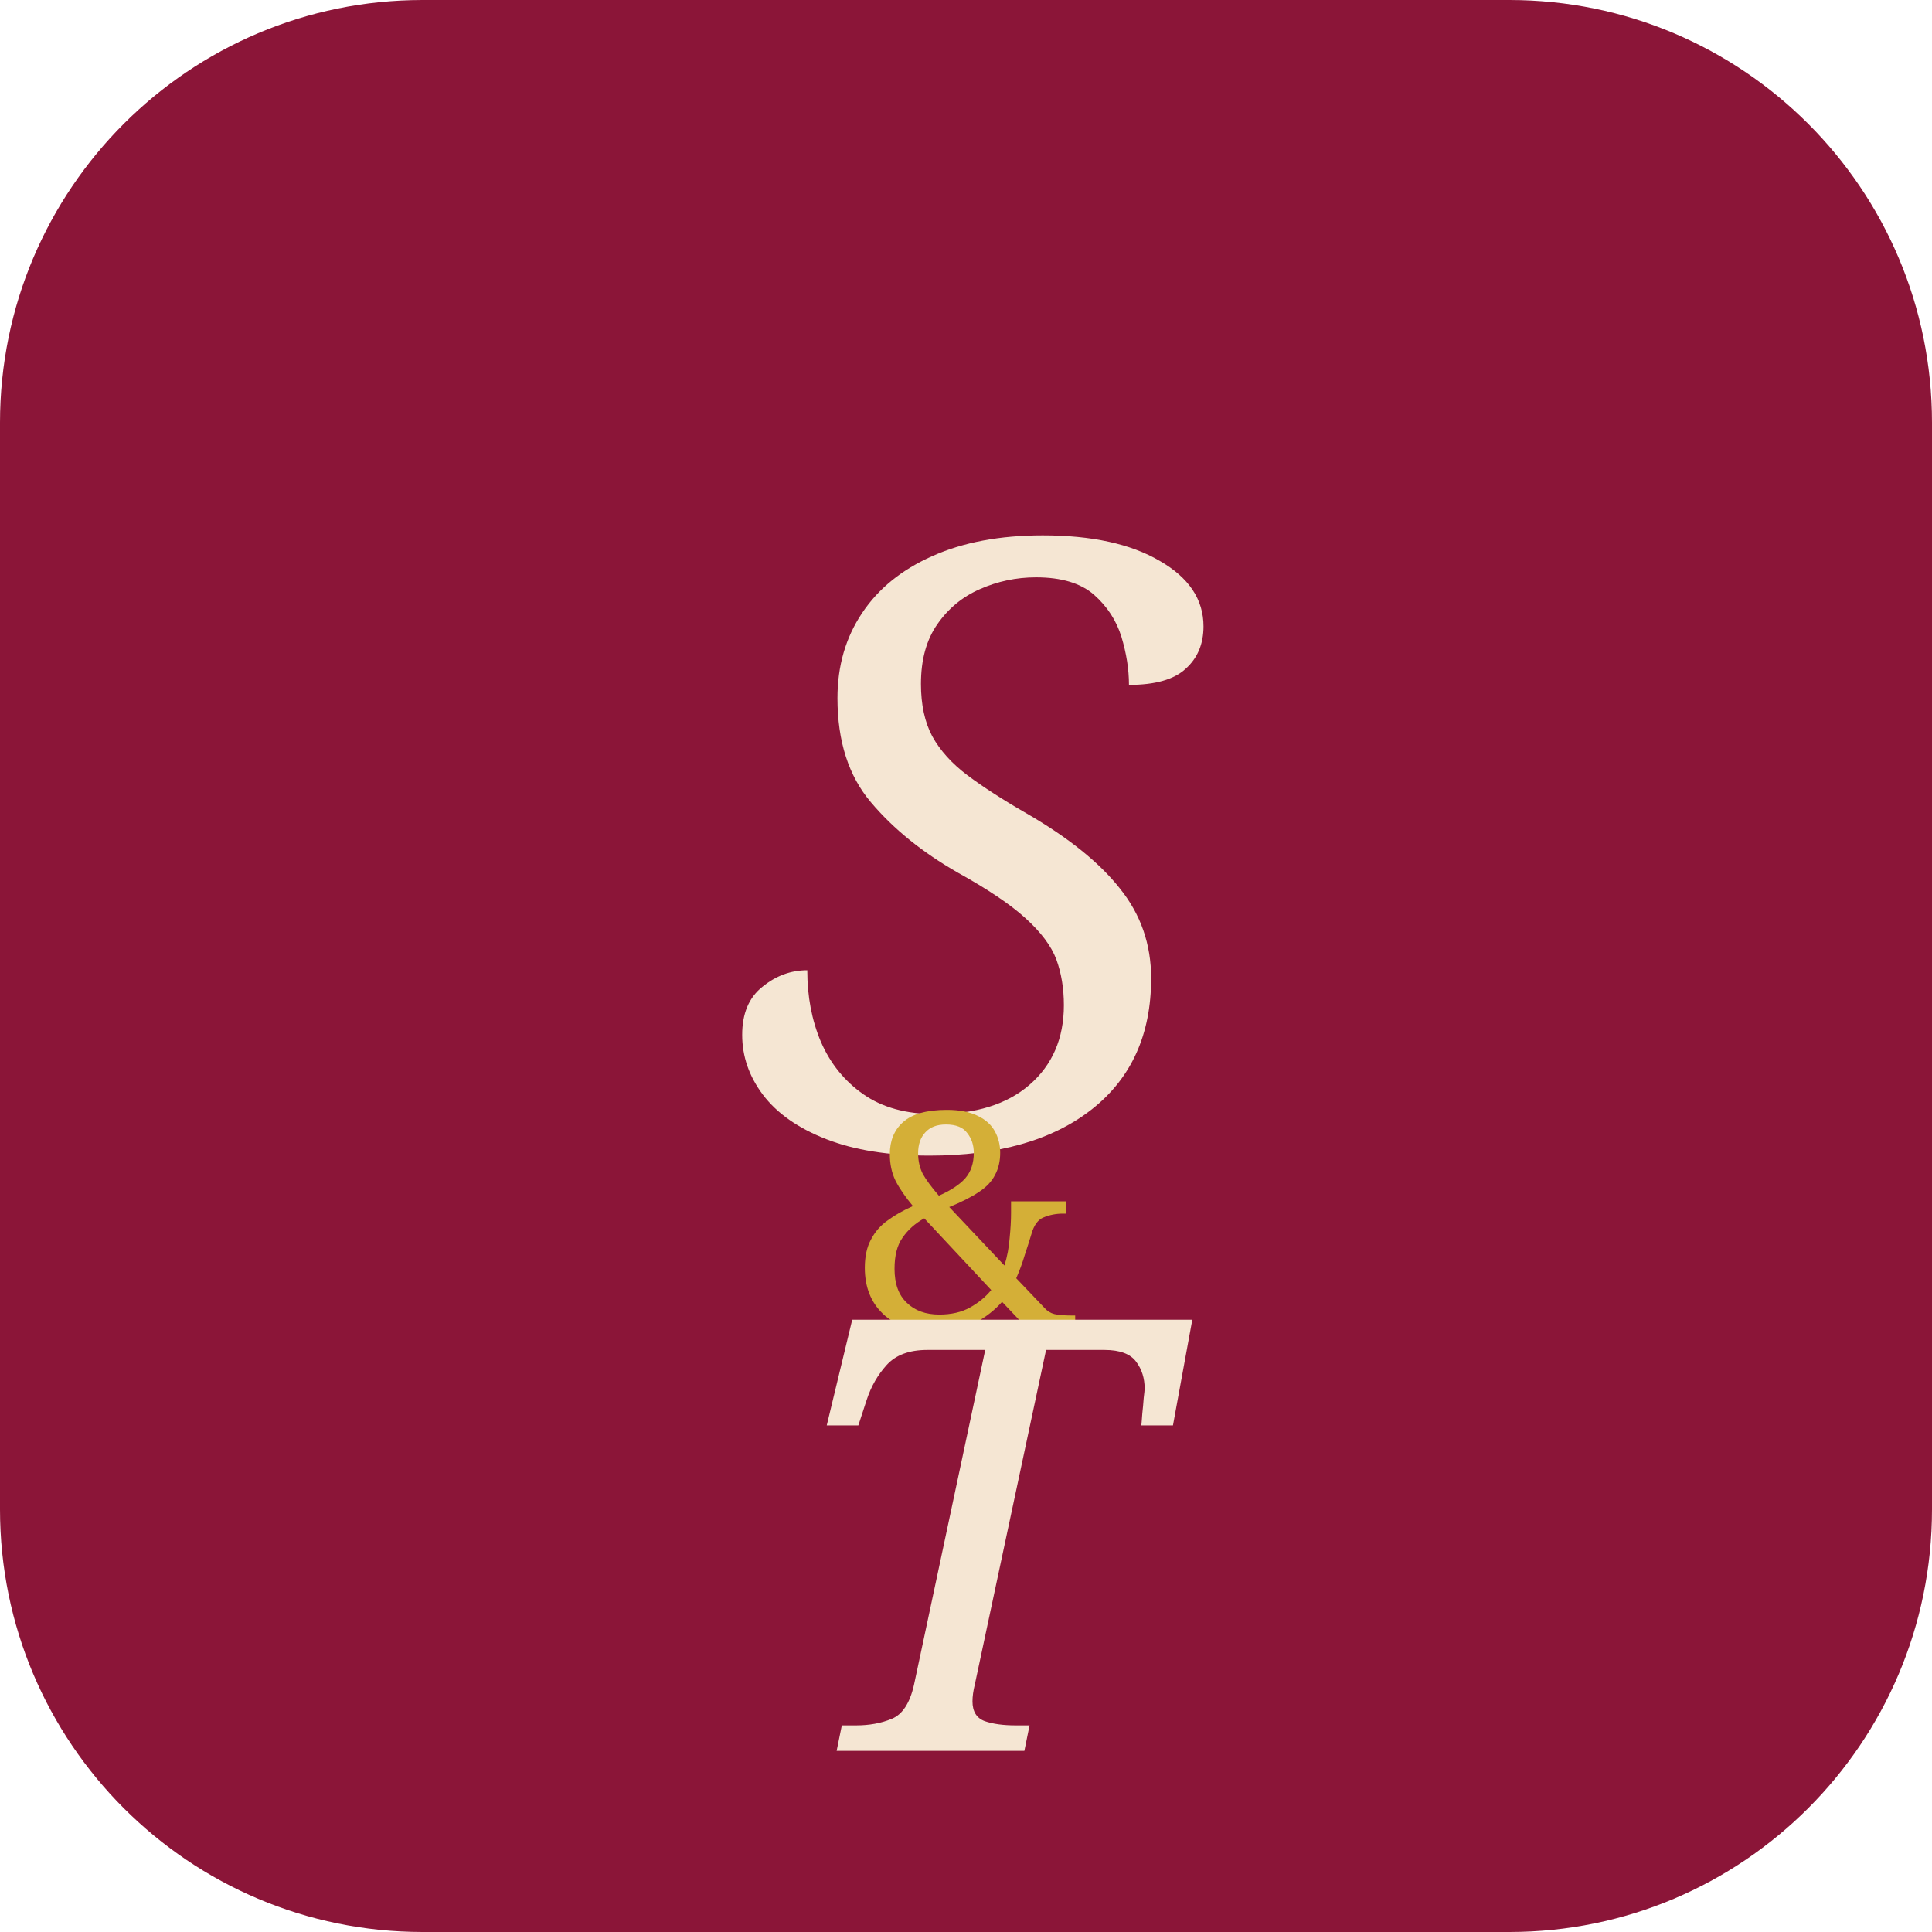
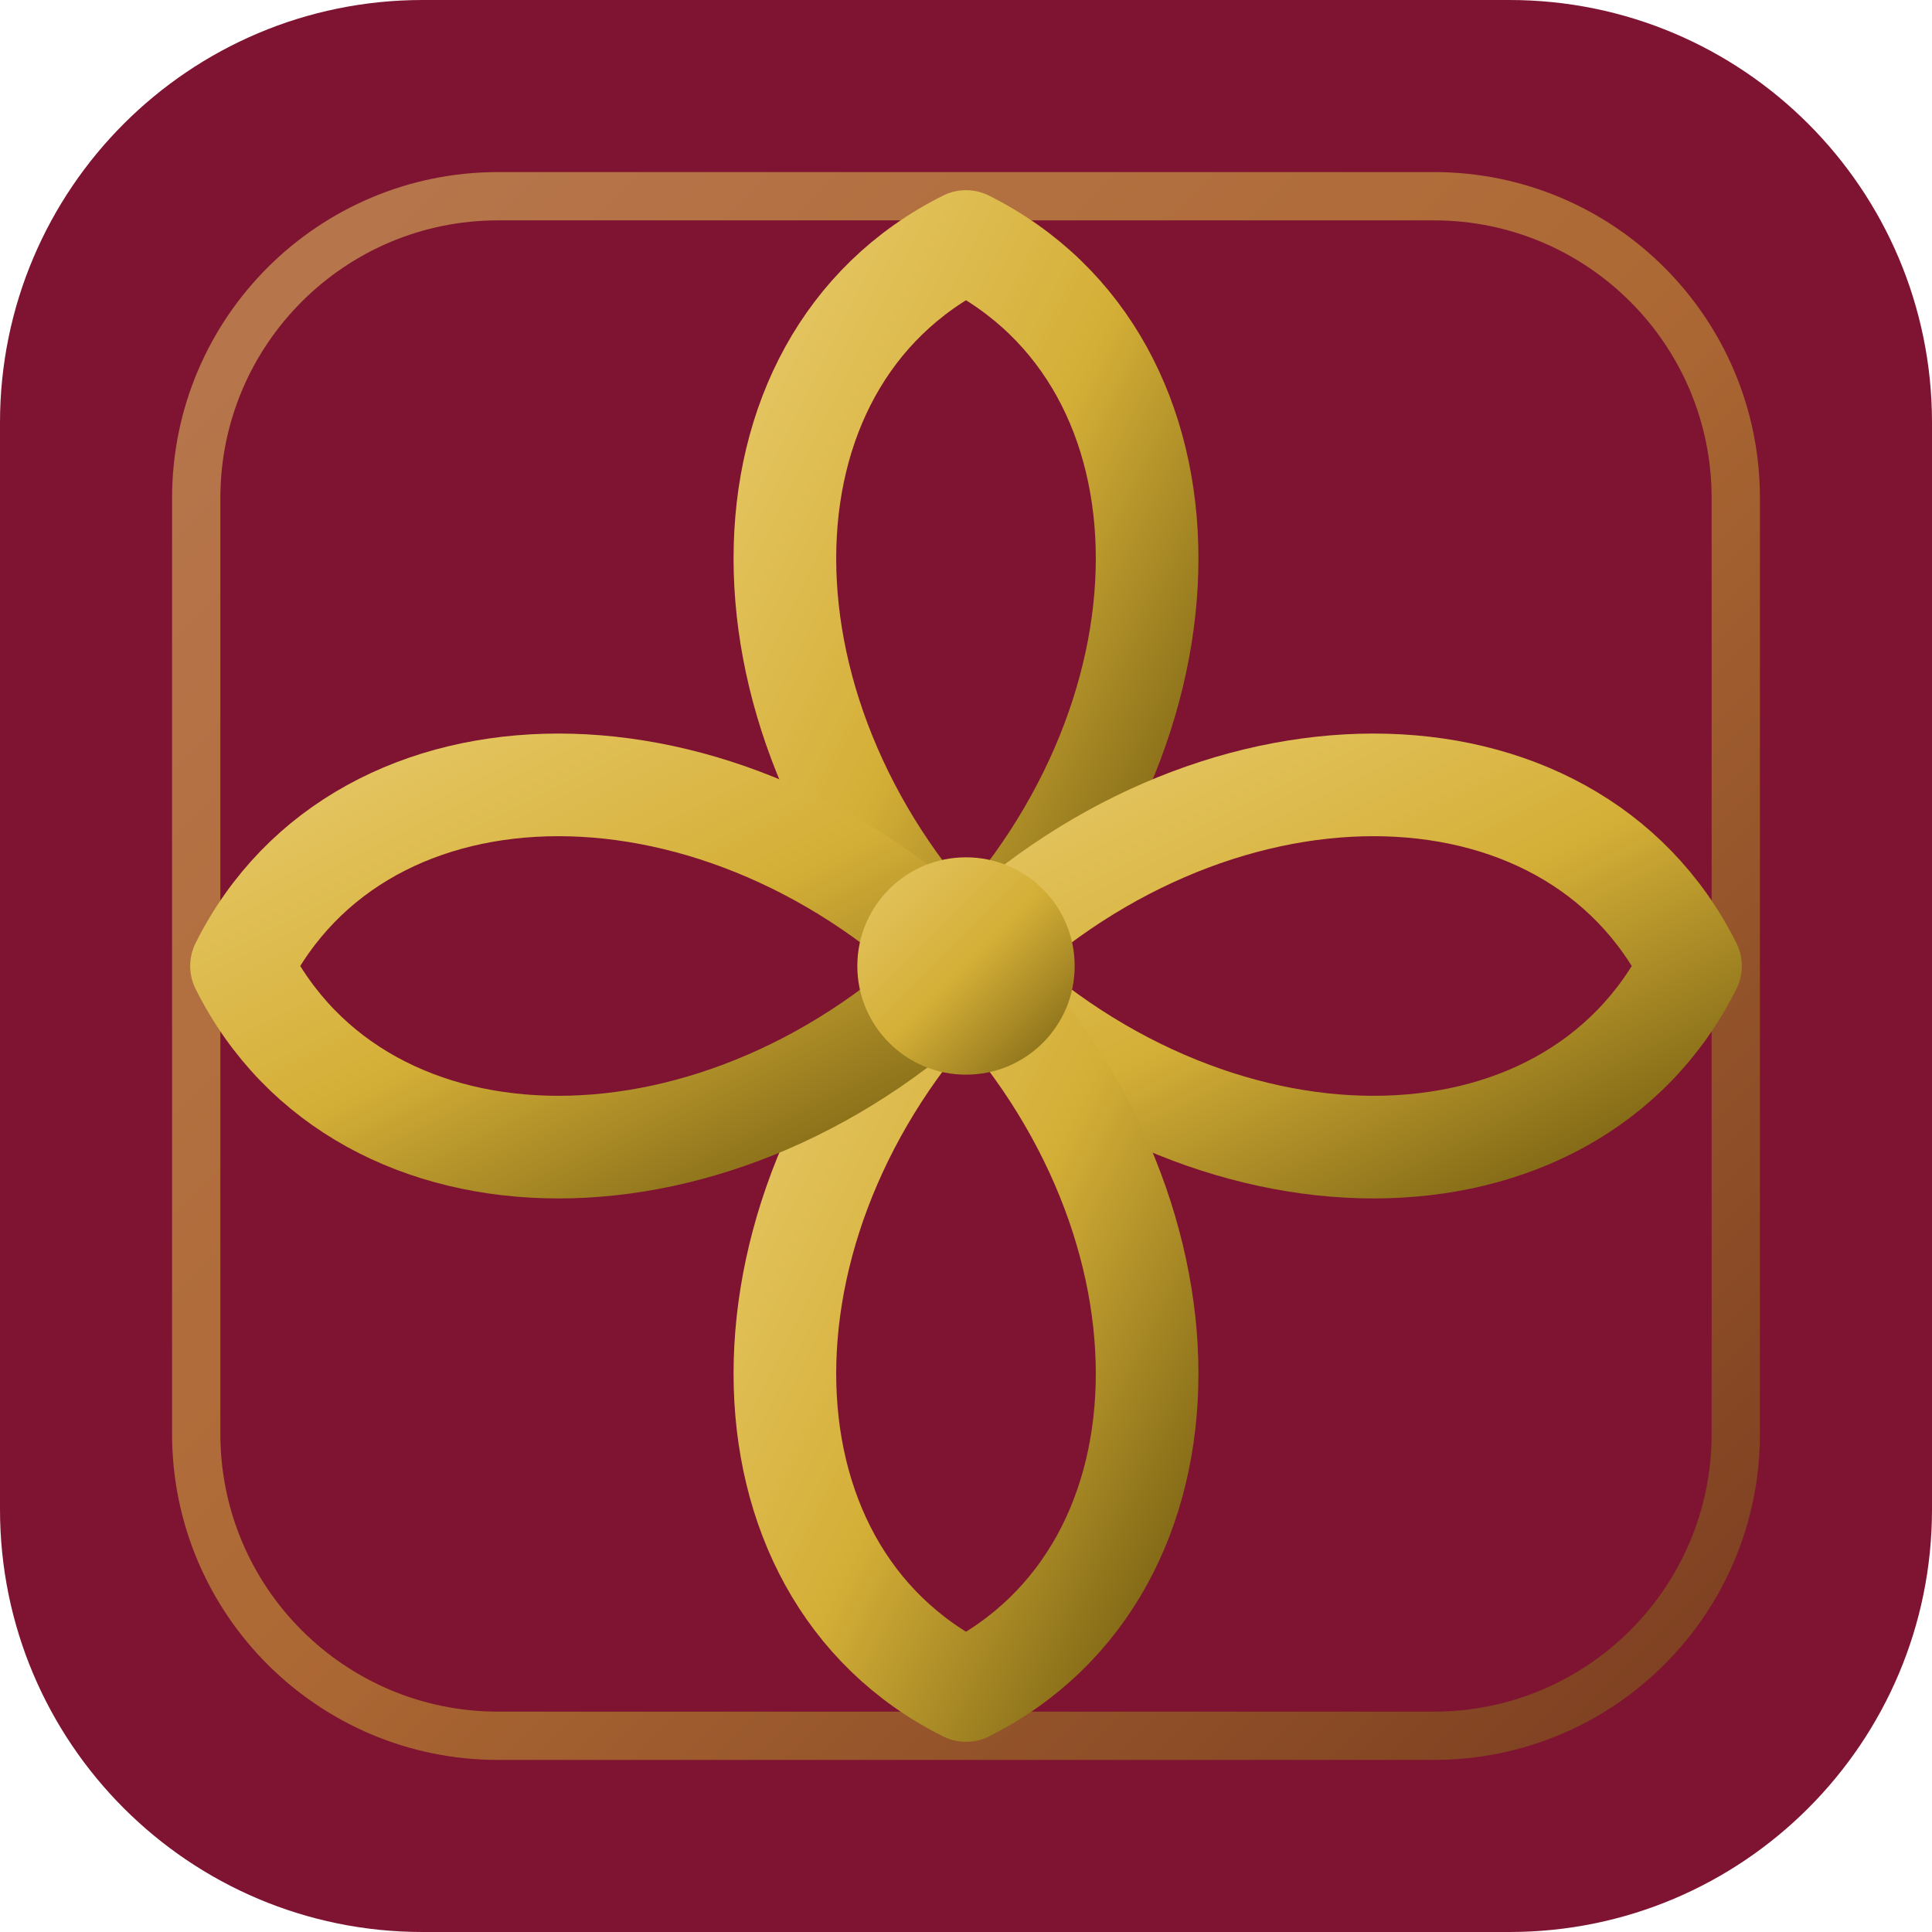
- <svg xmlns="http://www.w3.org/2000/svg" viewBox="0 0 64 64" aria-hidden="true">
-   <rect width="64" height="64" rx="14" fill="#8B1538" />
-   <text x="32" y="38" text-anchor="middle" font-family="Playfair Display, Georgia, serif" font-size="28" font-style="italic" fill="#F5E6D3">S</text>
-   <text x="32" y="44" text-anchor="middle" font-family="Playfair Display, Georgia, serif" font-size="10" fill="#D4AF37">&amp;</text>
-   <text x="32" y="58" text-anchor="middle" font-family="Playfair Display, Georgia, serif" font-size="20" font-style="italic" fill="#F5E6D3">T</text>
+ <svg xmlns="http://www.w3.org/2000/svg" viewBox="0 0 64 64" role="img" aria-label="Shivanie and Theo">
+   <defs>
+     <linearGradient id="ff" x1="0" y1="0" x2="1" y2="1">
+       <stop offset="0" stop-color="#E6C765" />
+       <stop offset="0.5" stop-color="#D4AF37" />
+       <stop offset="1" stop-color="#786012" />
+     </linearGradient>
+   </defs>
+   <rect width="64" height="64" rx="14" fill="#7E1431" />
+   <rect x="6.5" y="6.5" width="51" height="51" rx="10" fill="none" stroke="url(#ff)" stroke-width="1.6" opacity="0.55" />
+   <g fill="none" stroke="url(#ff)" stroke-width="3.4" stroke-linecap="round" stroke-linejoin="round">
+     <path d="M32 32 C 24 24, 24 12, 32 8  C 40 12, 40 24, 32 32 Z" />
+     <path d="M32 32 C 40 24, 52 24, 56 32 C 52 40, 40 40, 32 32 Z" />
+     <path d="M32 32 C 40 40, 40 52, 32 56 C 24 52, 24 40, 32 32 Z" />
+     <path d="M32 32 C 24 40, 12 40, 8 32  C 12 24, 24 24, 32 32 Z" />
+   </g>
+   <circle cx="32" cy="32" r="3.6" fill="url(#ff)" />
</svg>
